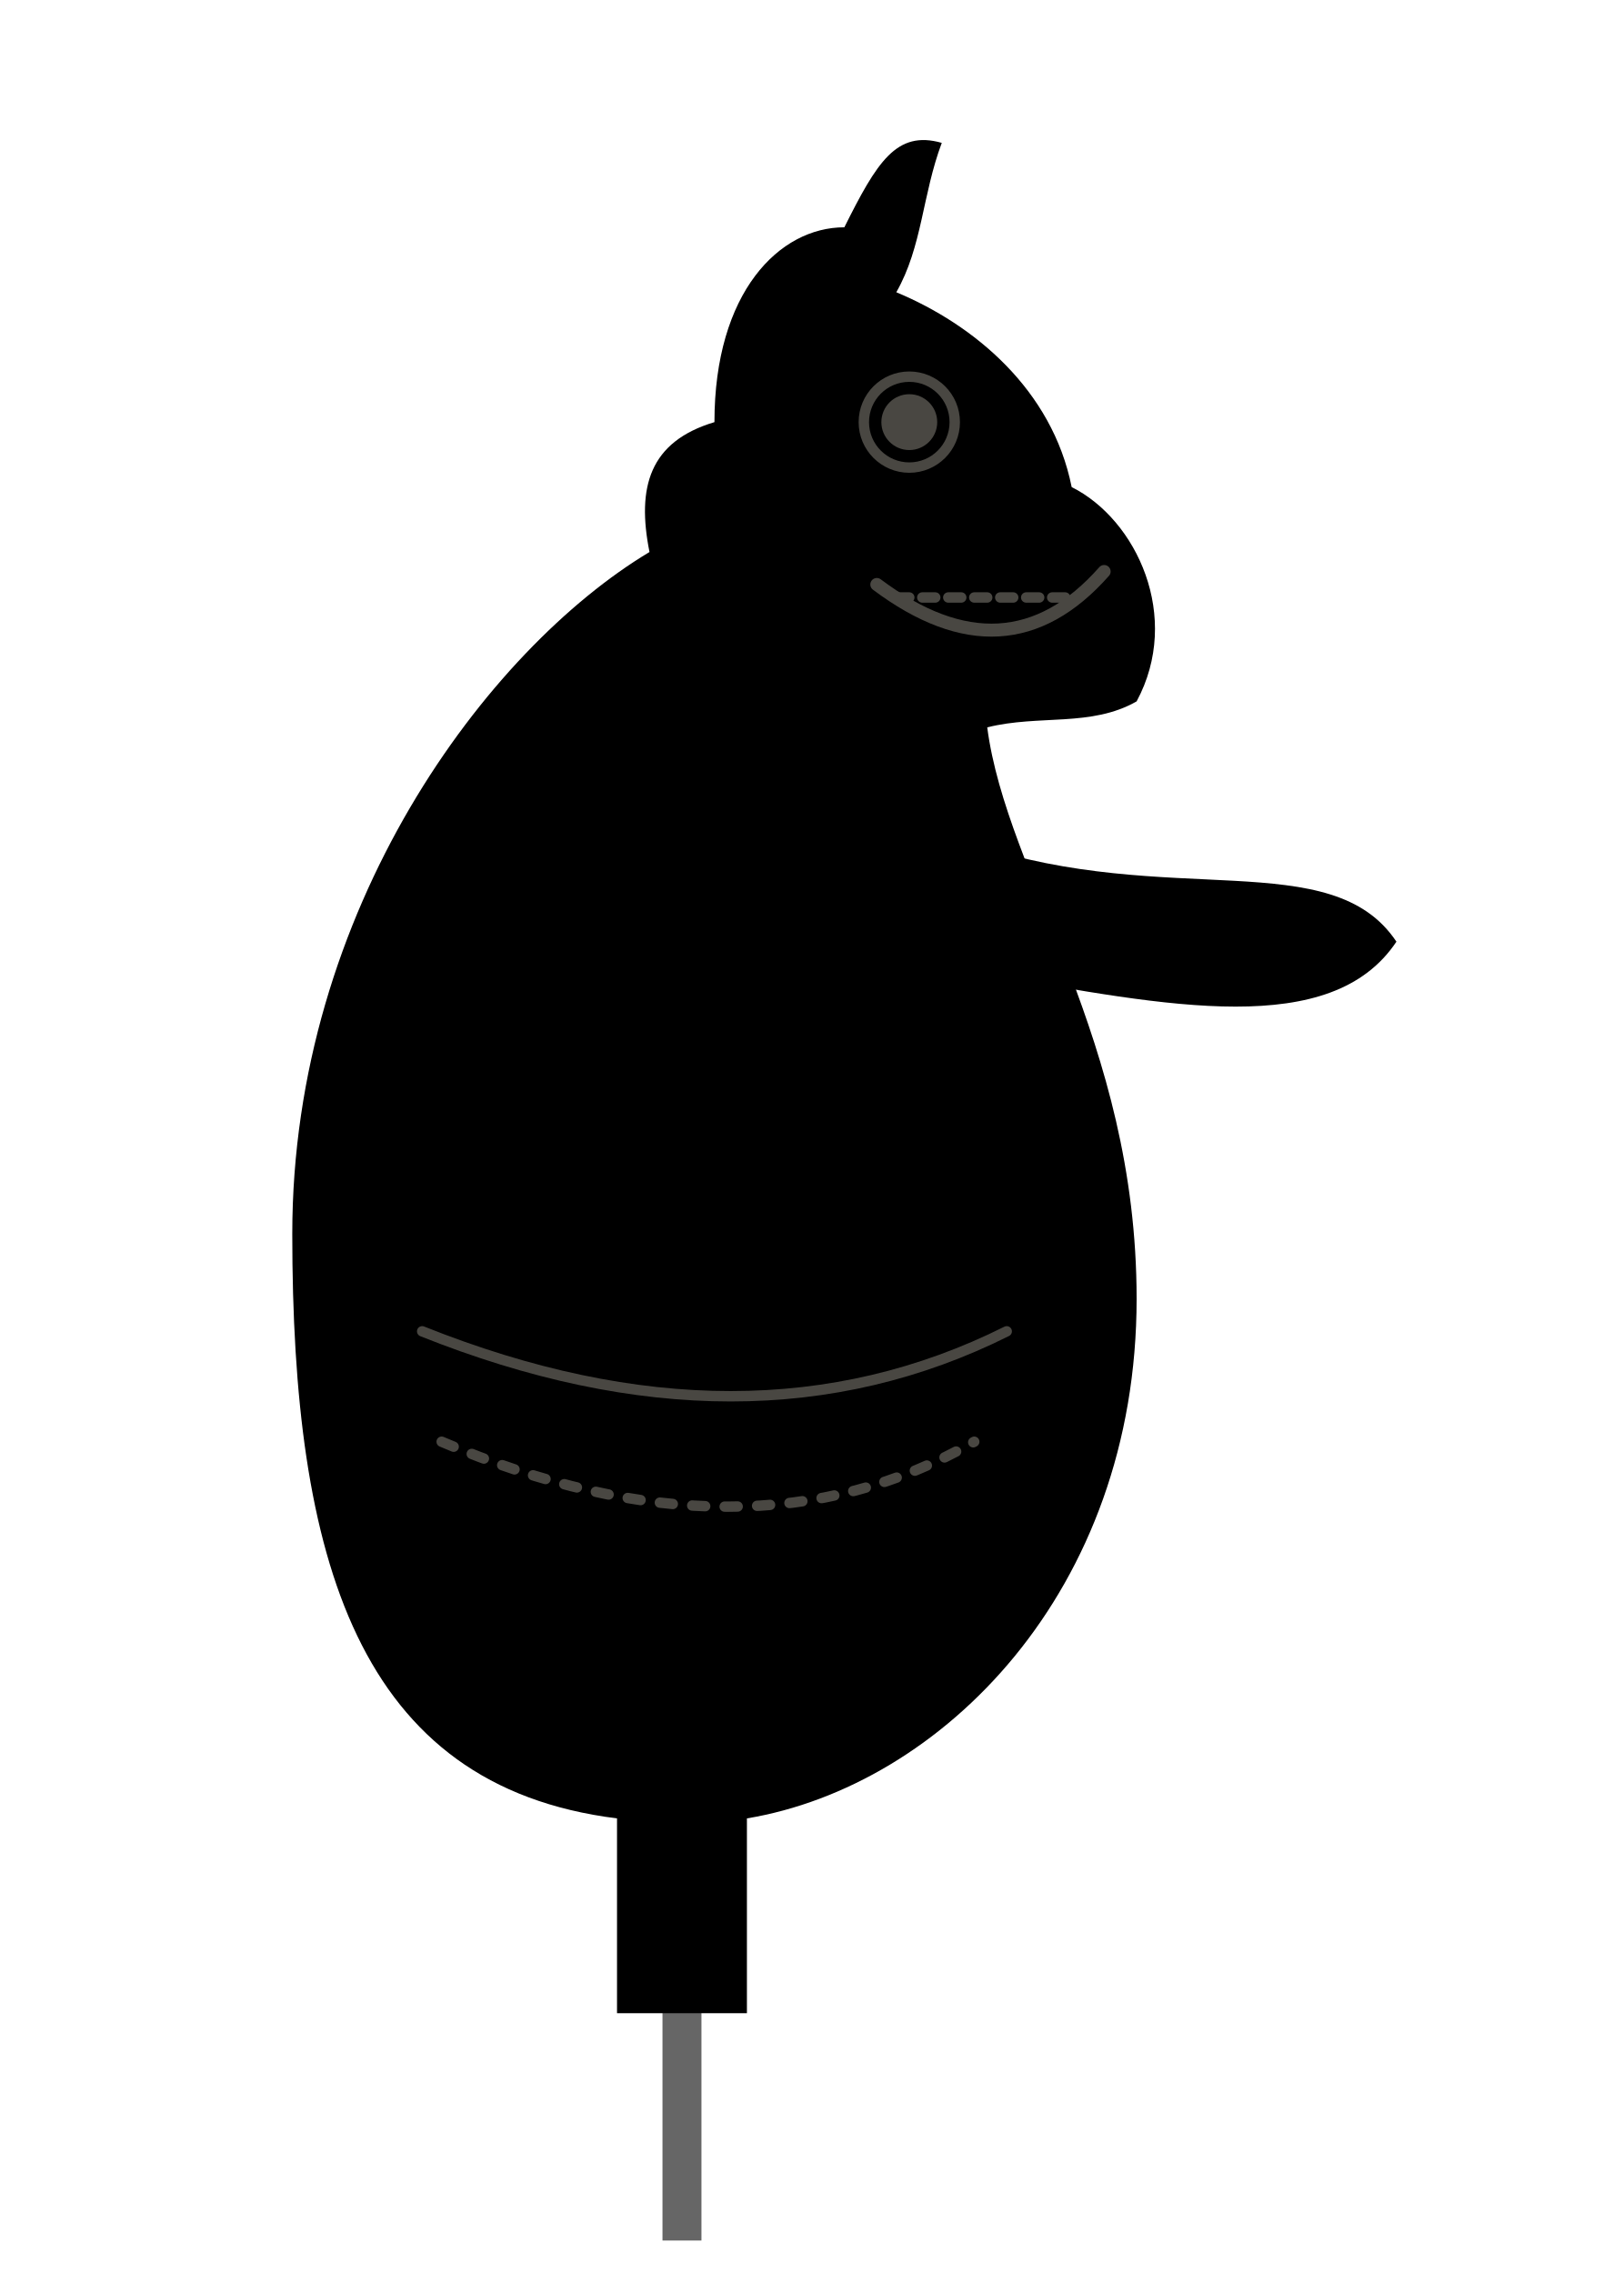
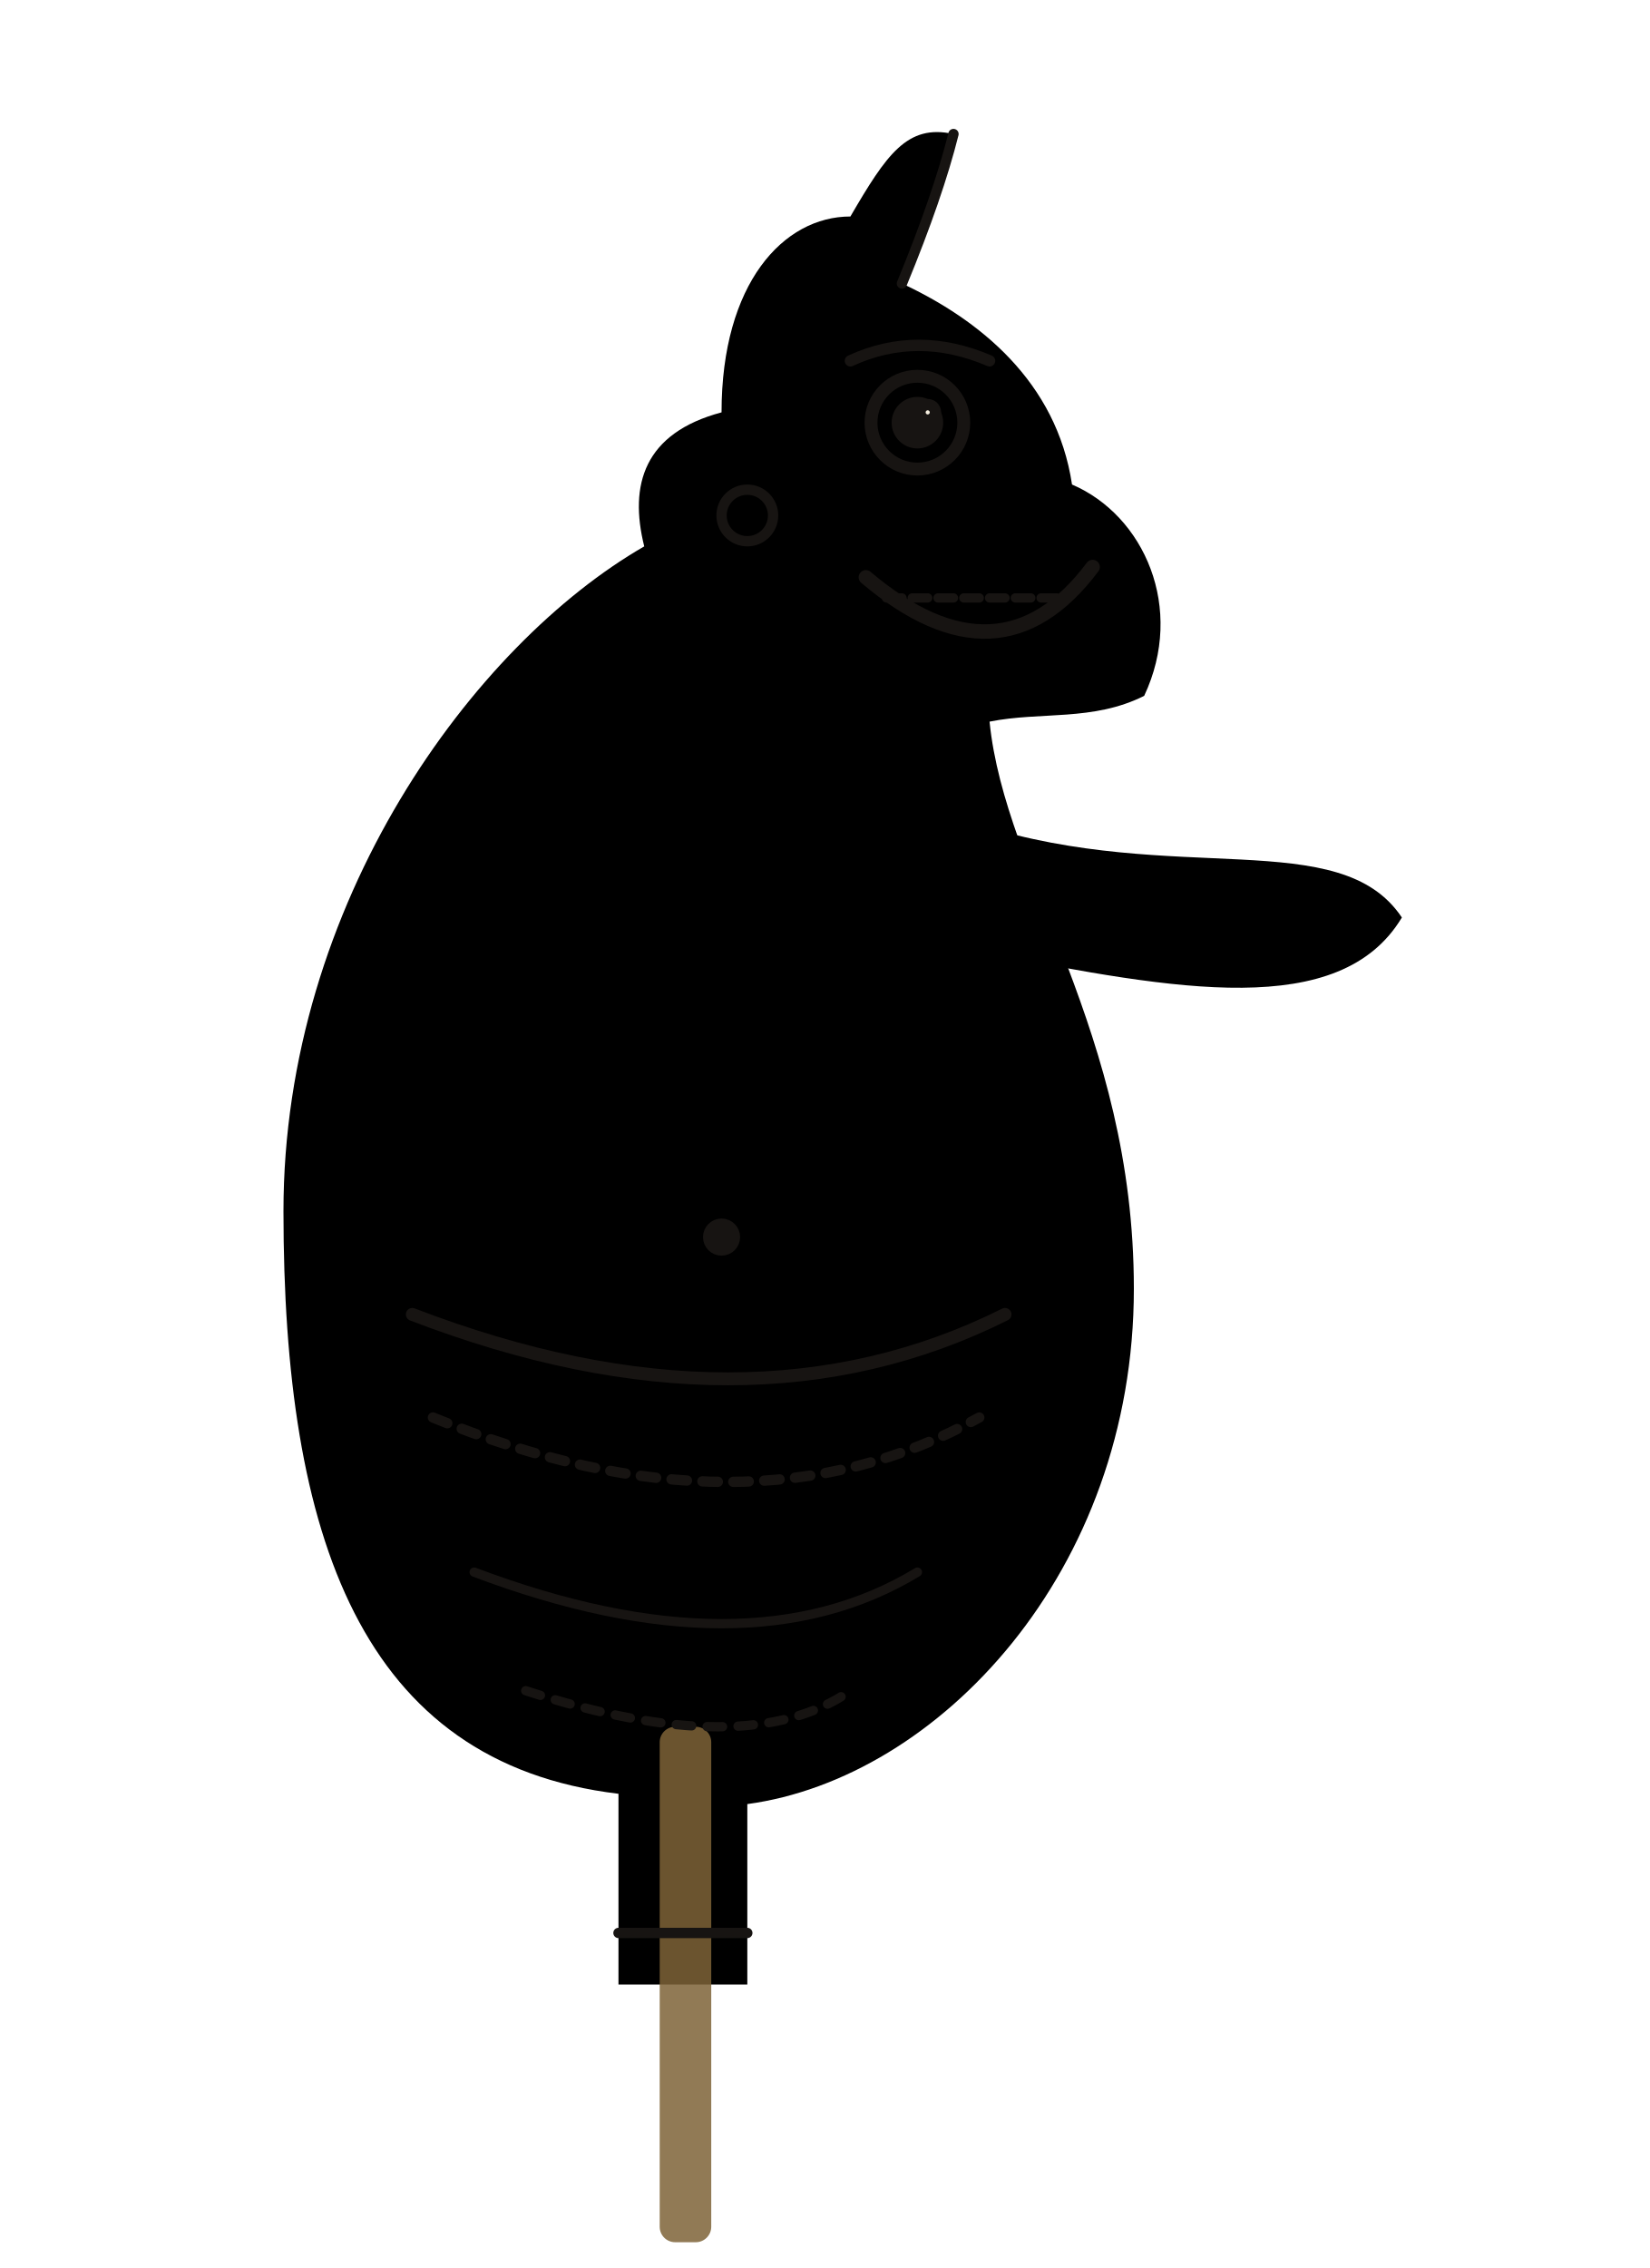
- <svg xmlns="http://www.w3.org/2000/svg" viewBox="0 0 250 350" fill="currentColor">
-   <path d="M110,65             C110,45 120,35 130,35             C135,25 138,20 145,22             C142,30 142,38 138,45             C150,50 162,60 165,75             C175,80 182,95 175,108             C168,112 160,110 152,112             C155,135 175,160 175,200             C175,245 145,275 115,280             L115,310 L95,310 L95,280             C55,275 45,240 45,190             C45,140 75,100 100,85             C98,75 100,68 110,65 Z" />
-   <path d="M150,130 C180,140 205,130 215,145 C205,160 180,155 152,150 Z" />
-   <path d="M75,135 C55,150 50,175 62,190 C72,185 75,165 85,150 Z" />
-   <path d="M102,270 L102,345 L108,345 L108,270 Z" opacity="0.6" />
-   <g fill="none" stroke="#F5EEDF" stroke-width="1.6" opacity="0.3" stroke-linecap="round">
-     <circle cx="140" cy="65" r="7" />
-     <circle cx="140" cy="65" r="3.5" fill="#F5EEDF" />
-     <path d="M135,90 Q155,105 170,88" stroke-width="2" />
-     <path d="M138,92 L165,92" stroke-dasharray="2 2" />
-     <path d="M65,205 Q115,225 155,205" />
-     <path d="M68,222 Q115,242 150,222" stroke-dasharray="2 3" />
+ <svg xmlns="http://www.w3.org/2000/svg" viewBox="0 0 320 440" fill="none">
+   <path d="M140,80             C140,55 152,42 165,42             C172,30 176,24 185,26             C180,36 180,46 175,55             C190,62 205,74 208,94             C222,100 230,118 222,135             C212,140 202,138 192,140             C195,170 220,200 220,250             C220,305 182,345 145,350             L145,385 L120,385 L120,348             C70,342 55,298 55,235             C55,175 92,125 125,106             C122,94 125,84 140,80 Z" fill="currentColor" />
+   <path d="M190,160 C228,172 260,160 272,178 C260,198 228,192 192,185 Z" fill="currentColor" />
+   <path d="M95,168 C70,186 64,218 80,235 C92,230 96,205 108,186 Z" fill="currentColor" />
+   <rect x="128" y="335" width="10" height="100" rx="3" fill="#7E6337" opacity="0.85" />
+   <g stroke="#171412" stroke-width="2.2" stroke-linecap="round" stroke-linejoin="round" fill="none">
+     <circle cx="178" cy="82" r="9" stroke-width="2.5" />
+     <circle cx="178" cy="82" r="4.5" fill="#171412" stroke-width="1" />
+     <circle cx="180" cy="80" r="1.5" fill="#F5EEDF" />
+     <path d="M165,70 Q178,64 192,70" stroke-width="2.2" />
+     <path d="M168,112 Q194,134 212,110" stroke-width="2.8" />
+     <path d="M172,116 L206,116" stroke-width="1.8" stroke-dasharray="3 2" />
+     <circle cx="145" cy="100" r="5" stroke-width="2" />
+     <path d="M175,55 Q182,38 185,26" stroke-width="2" />
+     <path d="M80,255 Q145,280 195,255" stroke-width="2.5" />
+     <path d="M84,275 Q145,300 190,275" stroke-width="2" stroke-dasharray="3 3" />
+     <circle cx="140" cy="240" r="2.5" fill="#171412" />
+     <path d="M92,305 Q145,325 178,305" stroke-width="1.8" />
+     <path d="M102,328 Q145,342 165,328" stroke-width="1.8" stroke-dasharray="3 3" />
+     <line x1="120" y1="375" x2="145" y2="375" stroke-width="2" />
  </g>
</svg>
